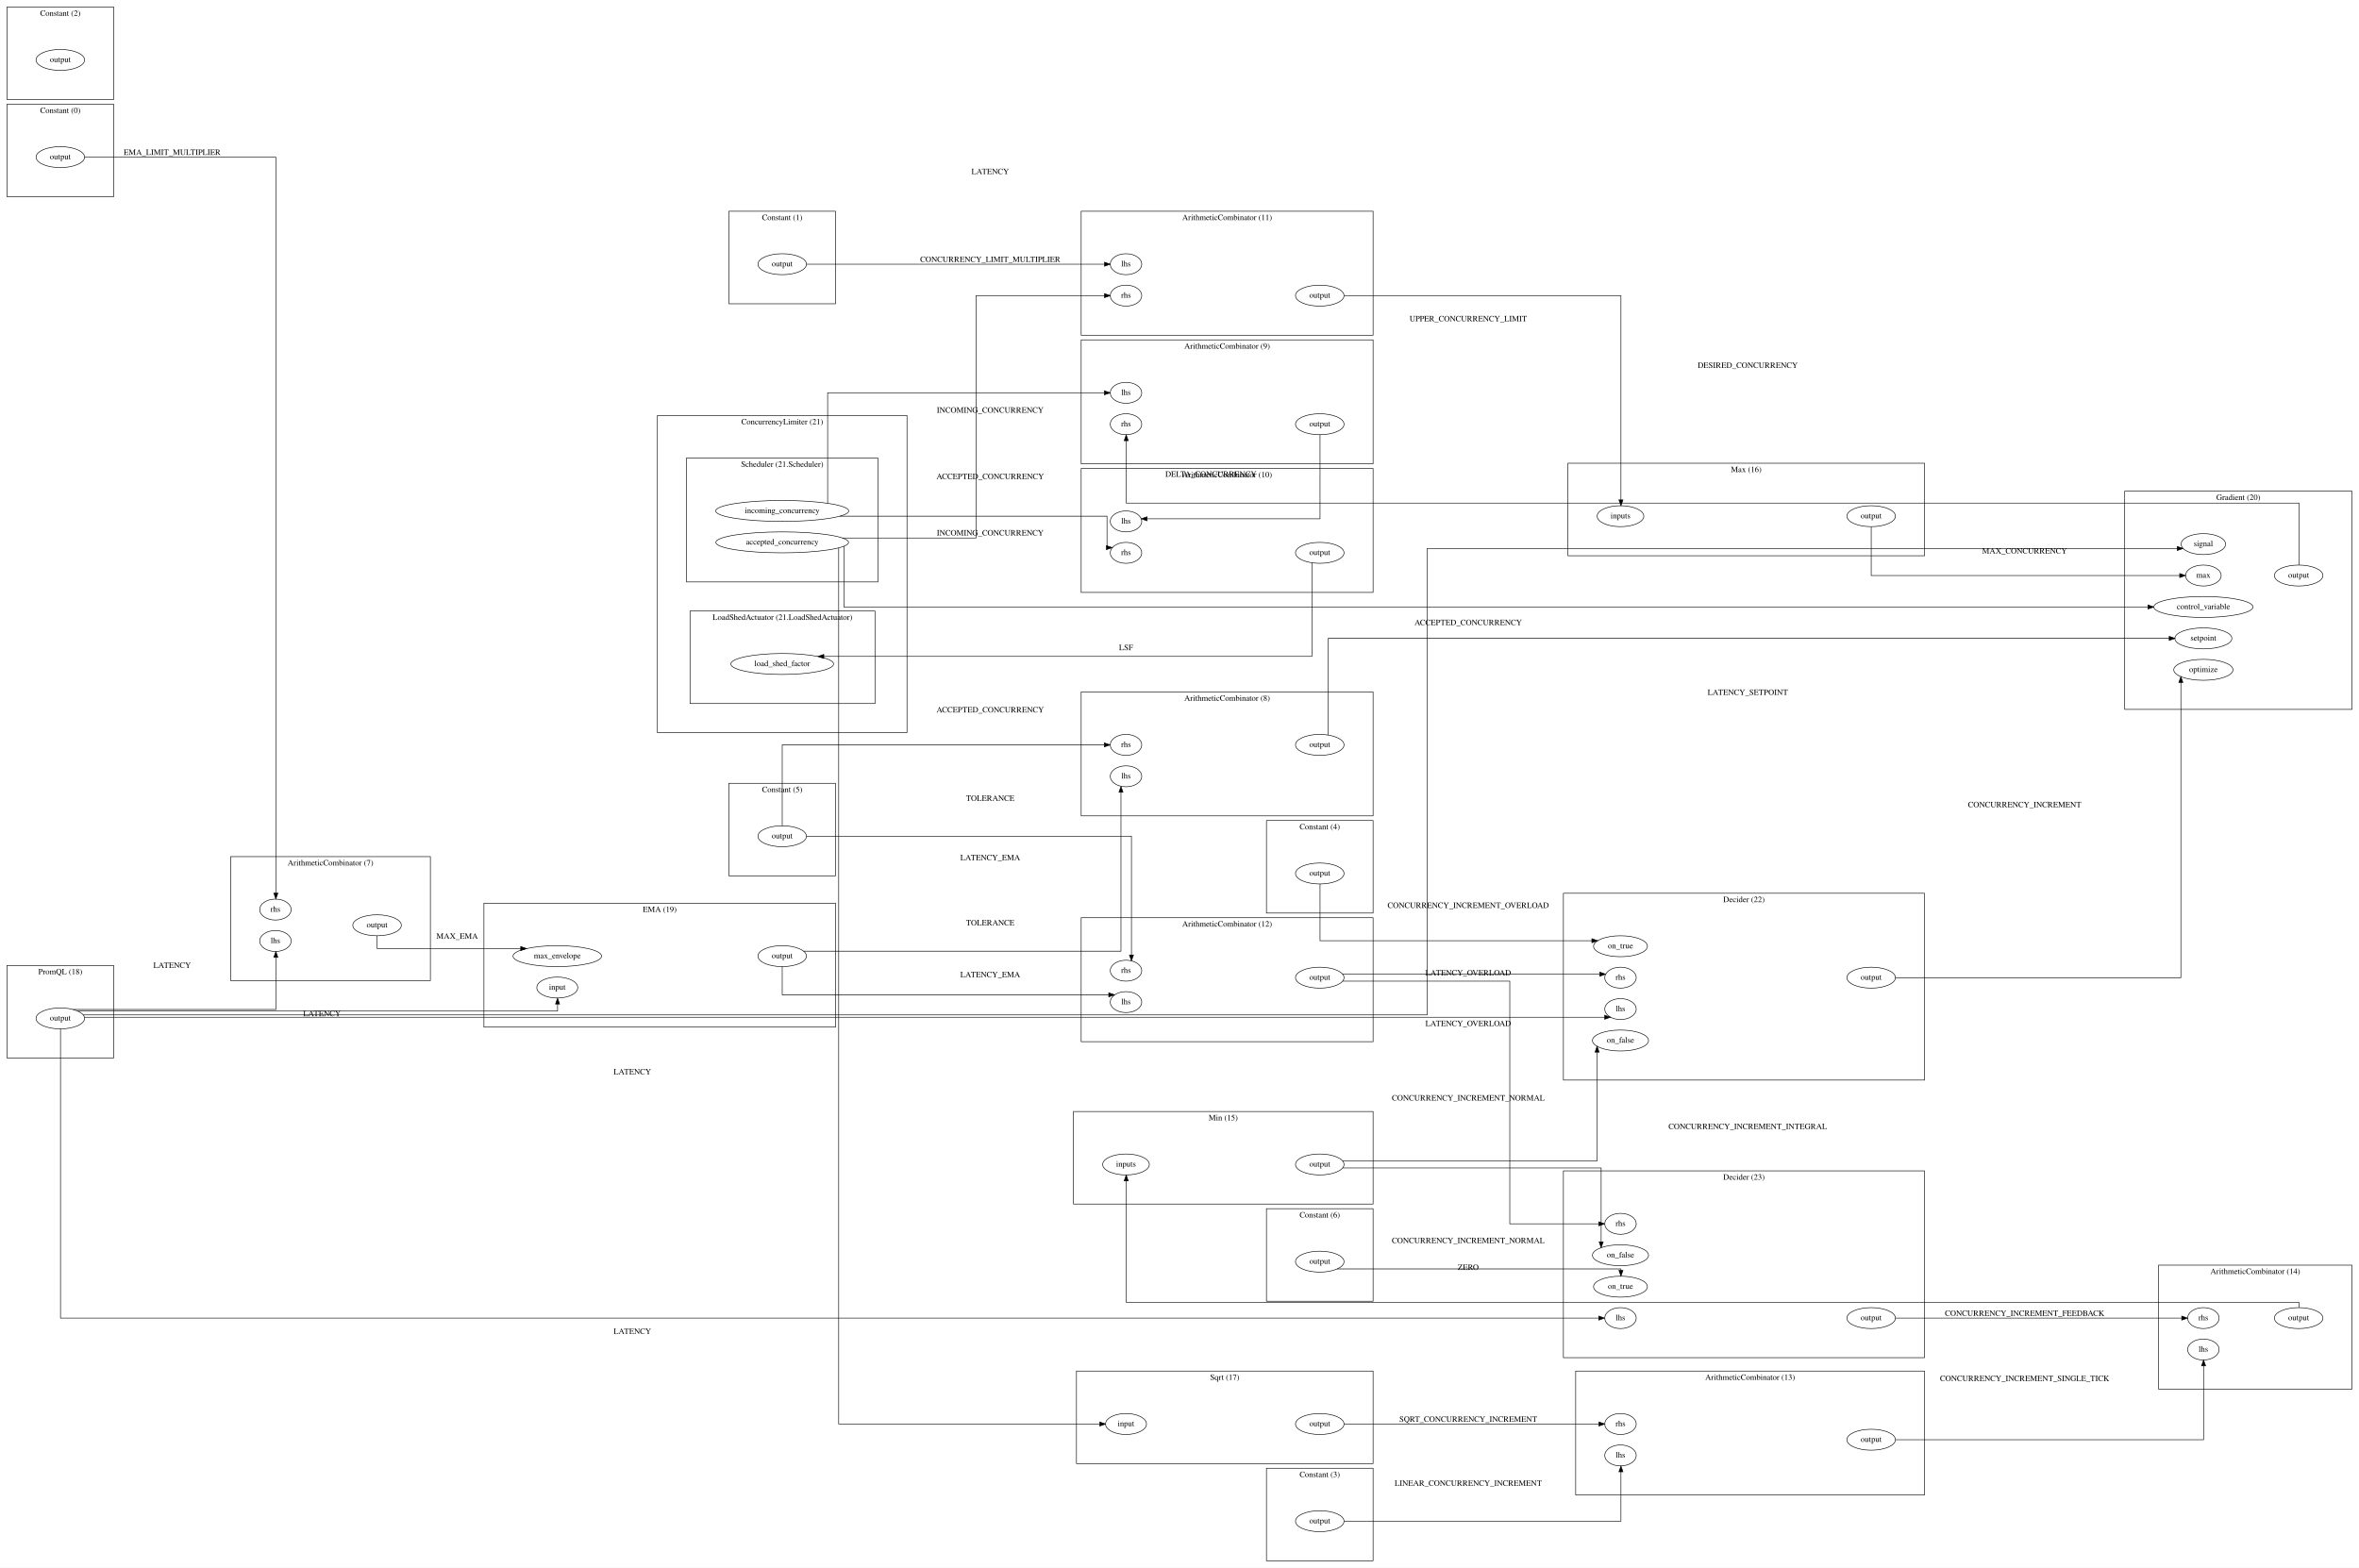
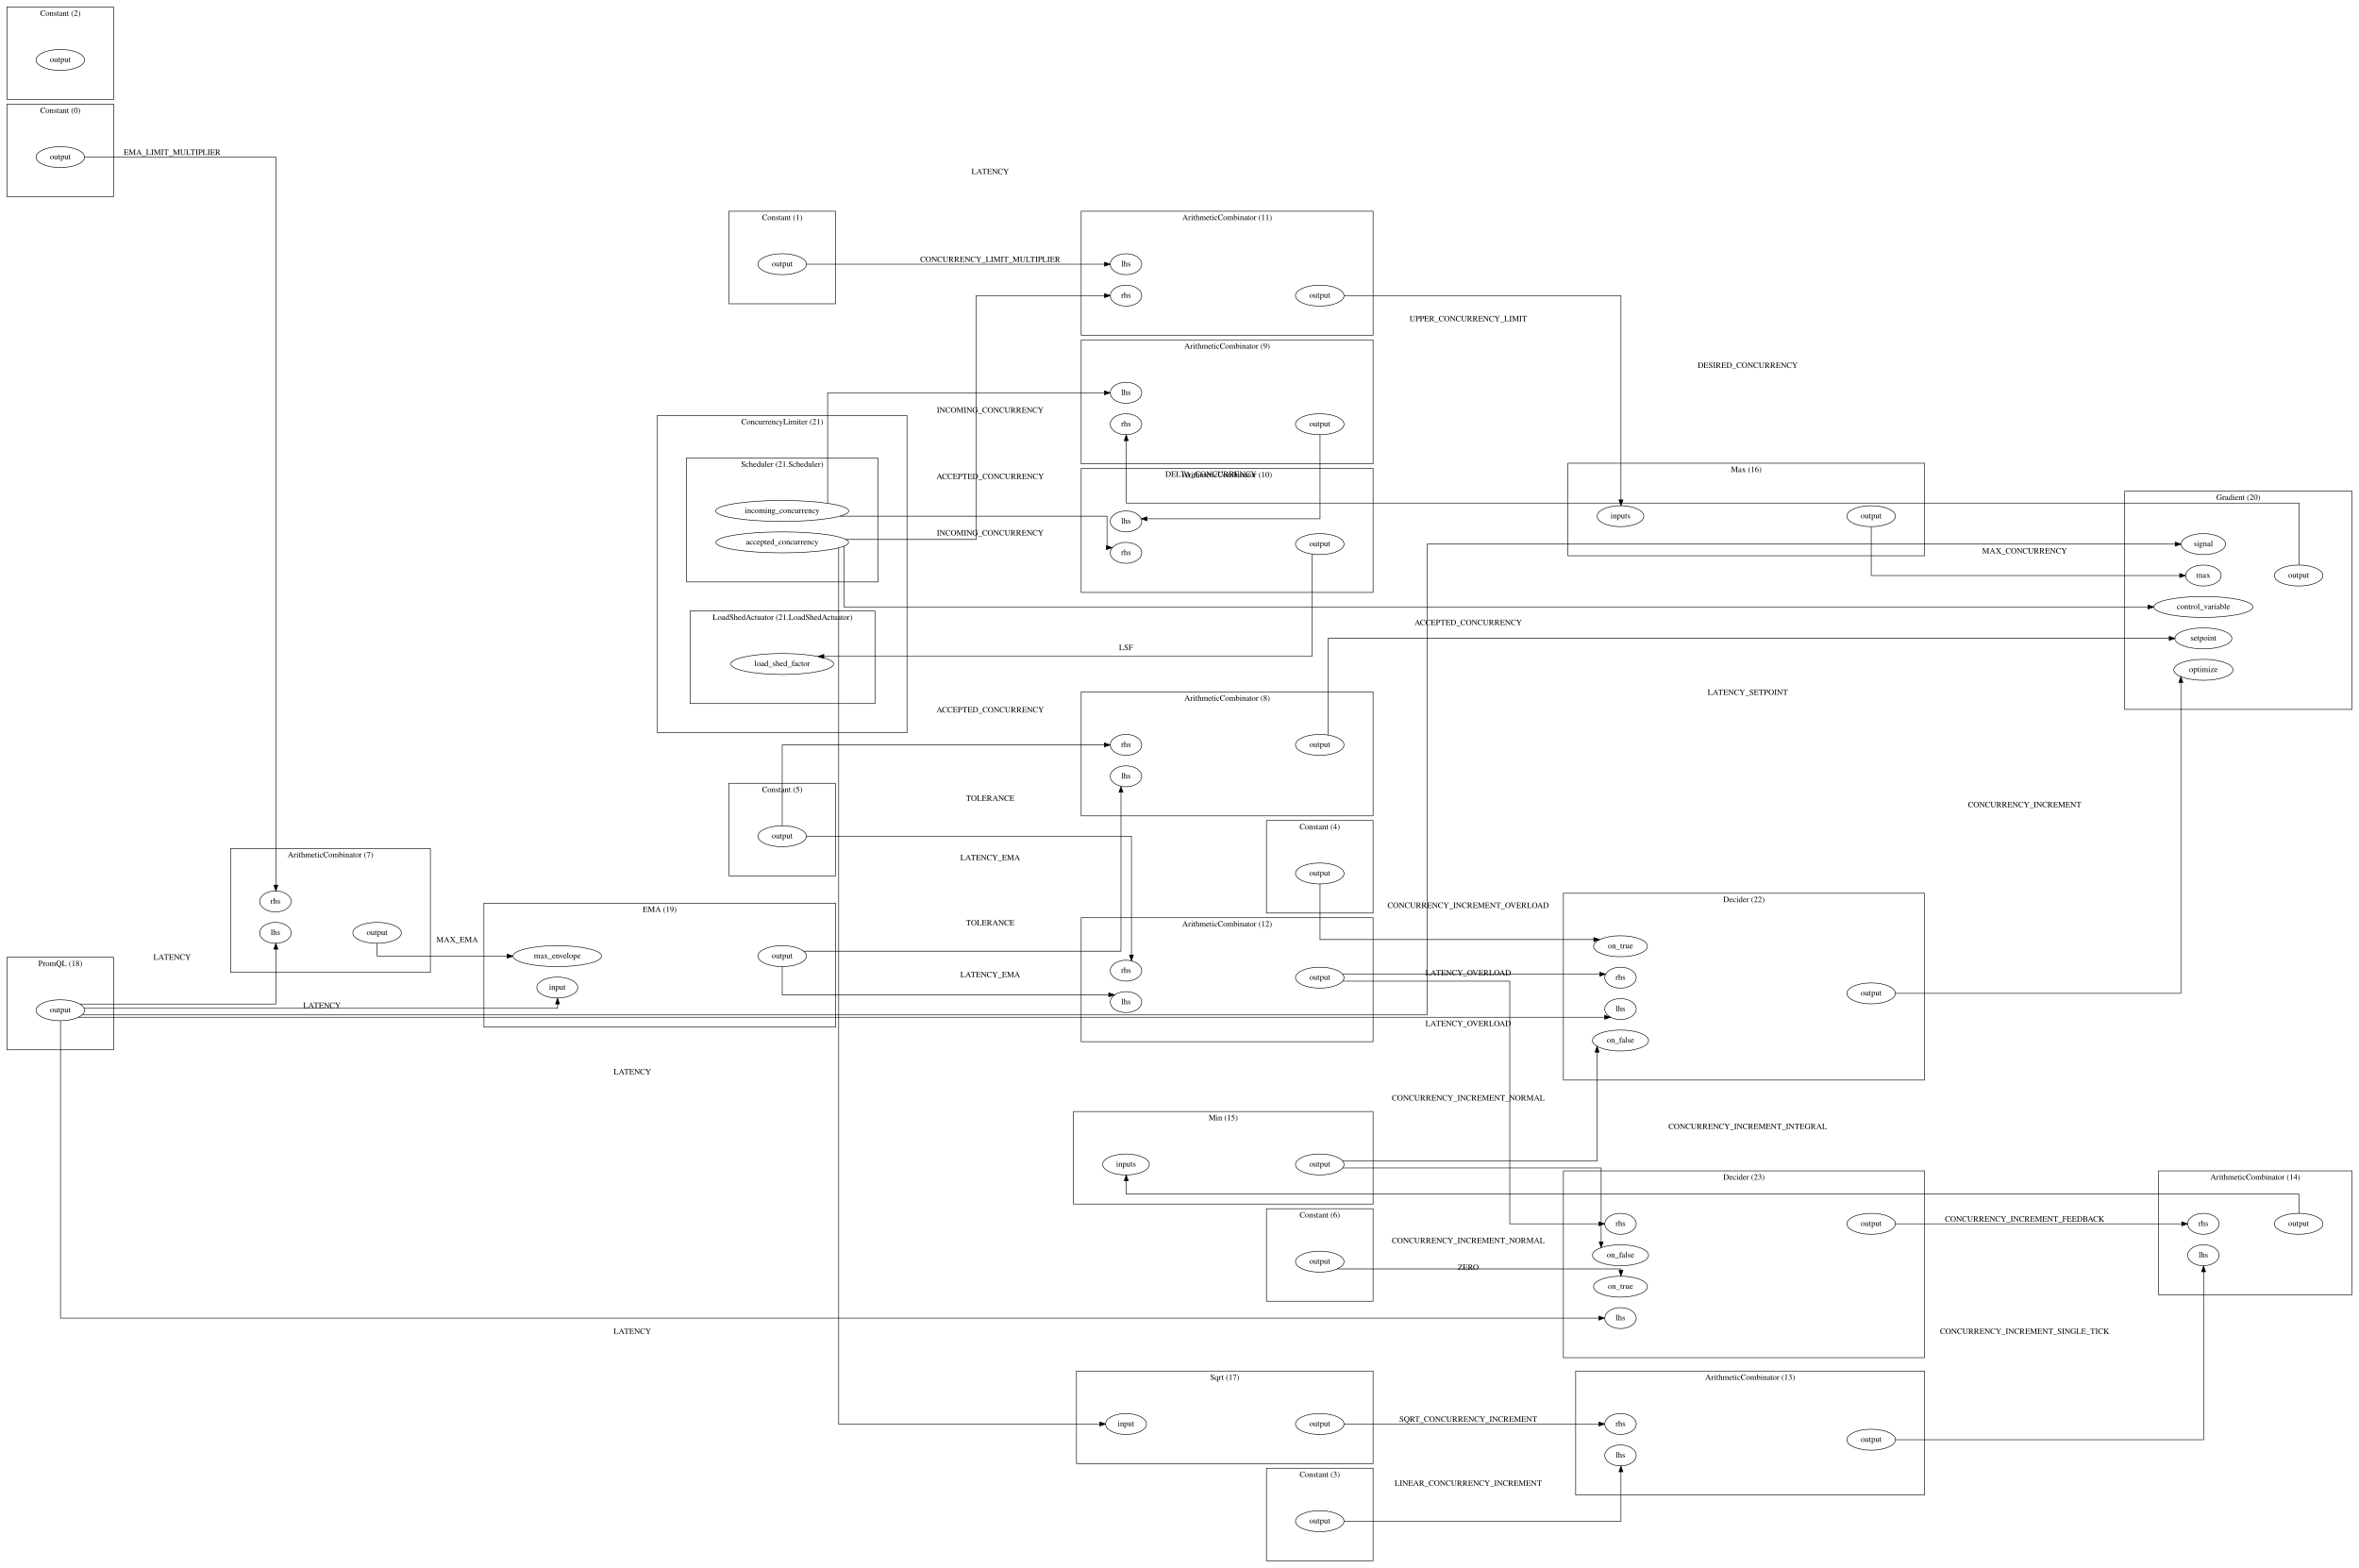
<svg xmlns="http://www.w3.org/2000/svg" width="4053pt" height="2694pt" viewBox="0.00 0.00 4052.90 2694.00">
  <g id="graph0" class="graph" transform="scale(1 1) rotate(0) translate(4 2690)">
    <polygon fill="white" stroke="none" points="-4,4 -4,-2690 4048.9,-2690 4048.9,4 -4,4" />
    <g id="clust1" class="cluster">
      <polygon fill="none" stroke="black" points="1853.55,-1672 1853.55,-1885 2355.04,-1885 2355.04,-1672 1853.55,-1672" />
      <text text-anchor="middle" x="2104.29" y="-1869.8" font-family="Times,serif" font-size="14.00">ArithmeticCombinator (10)</text>
    </g>
    <g id="clust4" class="cluster">
      <polygon fill="none" stroke="black" points="1853.55,-2114 1853.55,-2327 2355.04,-2327 2355.04,-2114 1853.55,-2114" />
      <text text-anchor="middle" x="2104.29" y="-2311.8" font-family="Times,serif" font-size="14.00">ArithmeticCombinator (11)</text>
    </g>
    <g id="clust7" class="cluster">
      <polygon fill="none" stroke="black" points="1853.55,-900 1853.55,-1113 2355.04,-1113 2355.04,-900 1853.55,-900" />
      <text text-anchor="middle" x="2104.29" y="-1097.8" font-family="Times,serif" font-size="14.00">ArithmeticCombinator (12)</text>
    </g>
    <g id="clust10" class="cluster">
      <polygon fill="none" stroke="black" points="2703.13,-121 2703.13,-334 3302.42,-334 3302.42,-121 2703.13,-121" />
      <text text-anchor="middle" x="3002.78" y="-318.8" font-family="Times,serif" font-size="14.00">ArithmeticCombinator (13)</text>
    </g>
    <g id="clust13" class="cluster">
-       <polygon fill="none" stroke="black" points="3704.56,-303 3704.56,-516 4036.9,-516 4036.9,-303 3704.56,-303" />
-       <text text-anchor="middle" x="3870.73" y="-500.8" font-family="Times,serif" font-size="14.00">ArithmeticCombinator (14)</text>
+       <polygon fill="none" stroke="black" points="3704.56,-465 3704.56,-678 4036.9,-678 4036.9,-465 3704.56,-465" />
+       <text text-anchor="middle" x="3870.73" y="-662.8" font-family="Times,serif" font-size="14.00">ArithmeticCombinator (14)</text>
    </g>
    <g id="clust16" class="cluster">
-       <polygon fill="none" stroke="black" points="392.19,-1005 392.19,-1218 735.39,-1218 735.39,-1005 392.19,-1005" />
-       <text text-anchor="middle" x="563.79" y="-1202.8" font-family="Times,serif" font-size="14.00">ArithmeticCombinator (7)</text>
+       <polygon fill="none" stroke="black" points="392.19,-1019 392.19,-1232 735.39,-1232 735.39,-1019 392.19,-1019" />
+       <text text-anchor="middle" x="563.79" y="-1216.8" font-family="Times,serif" font-size="14.00">ArithmeticCombinator (7)</text>
    </g>
    <g id="clust19" class="cluster">
      <polygon fill="none" stroke="black" points="1853.55,-1288 1853.55,-1501 2355.04,-1501 2355.04,-1288 1853.55,-1288" />
      <text text-anchor="middle" x="2104.29" y="-1485.8" font-family="Times,serif" font-size="14.00">ArithmeticCombinator (8)</text>
    </g>
    <g id="clust22" class="cluster">
      <polygon fill="none" stroke="black" points="1853.55,-1893 1853.55,-2106 2355.04,-2106 2355.04,-1893 1853.55,-1893" />
      <text text-anchor="middle" x="2104.29" y="-2090.8" font-family="Times,serif" font-size="14.00">ArithmeticCombinator (9)</text>
    </g>
    <g id="clust25" class="cluster">
      <polygon fill="none" stroke="black" points="1125.47,-1431 1125.47,-1976 1554.25,-1976 1554.25,-1431 1125.47,-1431" />
      <text text-anchor="middle" x="1339.86" y="-1960.8" font-family="Times,serif" font-size="14.00">ConcurrencyLimiter (21)</text>
    </g>
    <g id="clust26" class="cluster">
      <polygon fill="none" stroke="black" points="1181.47,-1481 1181.47,-1640 1499.25,-1640 1499.25,-1481 1181.47,-1481" />
      <text text-anchor="middle" x="1340.36" y="-1624.8" font-family="Times,serif" font-size="14.00">LoadShedActuator (21.LoadShedActuator)</text>
    </g>
    <g id="clust28" class="cluster">
      <polygon fill="none" stroke="black" points="1175.47,-1690 1175.47,-1903 1504.25,-1903 1504.25,-1690 1175.47,-1690" />
      <text text-anchor="middle" x="1339.86" y="-1887.8" font-family="Times,serif" font-size="14.00">Scheduler (21.Scheduler)</text>
    </g>
    <g id="clust30" class="cluster">
      <polygon fill="none" stroke="black" points="8,-2352 8,-2511 191.19,-2511 191.19,-2352 8,-2352" />
      <text text-anchor="middle" x="99.6" y="-2495.8" font-family="Times,serif" font-size="14.00">Constant (0)</text>
    </g>
    <g id="clust32" class="cluster">
      <polygon fill="none" stroke="black" points="1248.27,-2168 1248.27,-2327 1431.46,-2327 1431.46,-2168 1248.27,-2168" />
      <text text-anchor="middle" x="1339.86" y="-2311.8" font-family="Times,serif" font-size="14.00">Constant (1)</text>
    </g>
    <g id="clust34" class="cluster">
      <polygon fill="none" stroke="black" points="8,-2519 8,-2678 191.19,-2678 191.19,-2519 8,-2519" />
      <text text-anchor="middle" x="99.6" y="-2662.8" font-family="Times,serif" font-size="14.00">Constant (2)</text>
    </g>
    <g id="clust36" class="cluster">
      <polygon fill="none" stroke="black" points="2171.84,-8 2171.84,-167 2355.04,-167 2355.04,-8 2171.84,-8" />
      <text text-anchor="middle" x="2263.44" y="-151.8" font-family="Times,serif" font-size="14.00">Constant (3)</text>
    </g>
    <g id="clust38" class="cluster">
      <polygon fill="none" stroke="black" points="2171.84,-1121 2171.84,-1280 2355.04,-1280 2355.04,-1121 2171.84,-1121" />
      <text text-anchor="middle" x="2263.44" y="-1264.8" font-family="Times,serif" font-size="14.00">Constant (4)</text>
    </g>
    <g id="clust40" class="cluster">
      <polygon fill="none" stroke="black" points="1248.27,-1185 1248.27,-1344 1431.46,-1344 1431.46,-1185 1248.27,-1185" />
      <text text-anchor="middle" x="1339.86" y="-1328.8" font-family="Times,serif" font-size="14.00">Constant (5)</text>
    </g>
    <g id="clust42" class="cluster">
      <polygon fill="none" stroke="black" points="2171.84,-454 2171.84,-613 2355.04,-613 2355.04,-454 2171.84,-454" />
      <text text-anchor="middle" x="2263.44" y="-597.8" font-family="Times,serif" font-size="14.00">Constant (6)</text>
    </g>
    <g id="clust44" class="cluster">
      <polygon fill="none" stroke="black" points="2682.04,-834 2682.04,-1155 3302.42,-1155 3302.42,-834 2682.04,-834" />
      <text text-anchor="middle" x="2992.23" y="-1139.8" font-family="Times,serif" font-size="14.00">Decider (22)</text>
    </g>
    <g id="clust47" class="cluster">
      <polygon fill="none" stroke="black" points="2682.04,-357 2682.04,-678 3302.42,-678 3302.42,-357 2682.04,-357" />
      <text text-anchor="middle" x="2992.23" y="-662.8" font-family="Times,serif" font-size="14.00">Decider (23)</text>
    </g>
    <g id="clust50" class="cluster">
      <polygon fill="none" stroke="black" points="827.39,-925 827.39,-1138 1431.46,-1138 1431.46,-925 827.39,-925" />
      <text text-anchor="middle" x="1129.42" y="-1122.8" font-family="Times,serif" font-size="14.00">EMA (19)</text>
    </g>
    <g id="clust53" class="cluster">
      <polygon fill="none" stroke="black" points="3646.42,-1471 3646.42,-1846 4036.9,-1846 4036.9,-1471 3646.42,-1471" />
      <text text-anchor="middle" x="3841.66" y="-1830.8" font-family="Times,serif" font-size="14.00">Gradient (20)</text>
    </g>
    <g id="clust56" class="cluster">
      <polygon fill="none" stroke="black" points="2689.84,-1735 2689.84,-1894 3302.42,-1894 3302.42,-1735 2689.84,-1735" />
      <text text-anchor="middle" x="2996.13" y="-1878.8" font-family="Times,serif" font-size="14.00">Max (16)</text>
    </g>
    <g id="clust59" class="cluster">
      <polygon fill="none" stroke="black" points="1840.25,-621 1840.25,-780 2355.04,-780 2355.04,-621 1840.25,-621" />
      <text text-anchor="middle" x="2097.64" y="-764.8" font-family="Times,serif" font-size="14.00">Min (15)</text>
    </g>
    <g id="clust62" class="cluster">
-       <polygon fill="none" stroke="black" points="8,-872 8,-1031 191.19,-1031 191.19,-872 8,-872" />
-       <text text-anchor="middle" x="99.6" y="-1015.8" font-family="Times,serif" font-size="14.00">PromQL (18)</text>
+       <polygon fill="none" stroke="black" points="8,-886 8,-1045 191.19,-1045 191.19,-886 8,-886" />
+       <text text-anchor="middle" x="99.6" y="-1029.8" font-family="Times,serif" font-size="14.00">PromQL (18)</text>
    </g>
    <g id="clust64" class="cluster">
      <polygon fill="none" stroke="black" points="1845.45,-175 1845.45,-334 2355.04,-334 2355.04,-175 1845.45,-175" />
      <text text-anchor="middle" x="2100.24" y="-318.8" font-family="Times,serif" font-size="14.00">Sqrt (17)</text>
    </g>
    <g id="node1" class="node">
      <ellipse fill="none" stroke="black" cx="1930.55" cy="-1794" rx="27" ry="18" />
      <text text-anchor="middle" x="1930.55" y="-1790.3" font-family="Times,serif" font-size="14.00">lhs</text>
    </g>
    <g id="node2" class="node">
-       <ellipse fill="none" stroke="black" cx="2263.44" cy="-1740" rx="41.69" ry="18" />
-       <text text-anchor="middle" x="2263.44" y="-1736.3" font-family="Times,serif" font-size="14.00">output</text>
+       <ellipse fill="none" stroke="black" cx="2263.44" cy="-1755" rx="41.69" ry="18" />
+       <text text-anchor="middle" x="2263.44" y="-1751.3" font-family="Times,serif" font-size="14.00">output</text>
    </g>
    <g id="node25" class="node">
      <ellipse fill="none" stroke="black" cx="1339.86" cy="-1549" rx="88.28" ry="18" />
      <text text-anchor="middle" x="1339.86" y="-1545.3" font-family="Times,serif" font-size="14.00">load_shed_factor</text>
    </g>
-     <g id="edge29" class="edge">
-       <path fill="none" stroke="black" d="M2249.9,-1722.93C2249.9,-1678.38 2249.9,-1562 2249.9,-1562 2249.9,-1562 1411.34,-1562 1411.34,-1562" />
+     <g id="edge31" class="edge">
+       <path fill="none" stroke="black" d="M2249.9,-1737.87C2249.9,-1690.64 2249.9,-1562 2249.9,-1562 2249.9,-1562 1411.34,-1562 1411.34,-1562" />
      <polygon fill="black" stroke="black" points="1411.34,-1558.5 1401.34,-1562 1411.34,-1565.5 1411.34,-1558.5" />
      <text text-anchor="middle" x="1930.55" y="-1572.8" font-family="Times,serif" font-size="14.00">LSF</text>
    </g>
    <g id="node3" class="node">
      <ellipse fill="none" stroke="black" cx="1930.55" cy="-1740" rx="27" ry="18" />
      <text text-anchor="middle" x="1930.55" y="-1736.3" font-family="Times,serif" font-size="14.00">rhs</text>
    </g>
    <g id="node4" class="node">
      <ellipse fill="none" stroke="black" cx="1930.55" cy="-2236" rx="27" ry="18" />
      <text text-anchor="middle" x="1930.55" y="-2232.3" font-family="Times,serif" font-size="14.00">lhs</text>
    </g>
    <g id="node5" class="node">
      <ellipse fill="none" stroke="black" cx="2263.44" cy="-2182" rx="41.69" ry="18" />
      <text text-anchor="middle" x="2263.44" y="-2178.3" font-family="Times,serif" font-size="14.00">output</text>
    </g>
    <g id="node54" class="node">
      <ellipse fill="none" stroke="black" cx="2780.13" cy="-1803" rx="40.09" ry="18" />
      <text text-anchor="middle" x="2780.13" y="-1799.3" font-family="Times,serif" font-size="14.00">inputs</text>
    </g>
-     <g id="edge22" class="edge">
+     <g id="edge36" class="edge">
      <path fill="none" stroke="black" d="M2305.35,-2182C2428.54,-2182 2780.9,-2182 2780.9,-2182 2780.9,-2182 2780.9,-1831.02 2780.9,-1831.02" />
      <polygon fill="black" stroke="black" points="2784.4,-1831.02 2780.9,-1821.02 2777.4,-1831.03 2784.4,-1831.02" />
      <text text-anchor="middle" x="2518.54" y="-2137.8" font-family="Times,serif" font-size="14.00">UPPER_CONCURRENCY_LIMIT</text>
    </g>
    <g id="node6" class="node">
      <ellipse fill="none" stroke="black" cx="1930.55" cy="-2182" rx="27" ry="18" />
      <text text-anchor="middle" x="1930.55" y="-2178.3" font-family="Times,serif" font-size="14.00">rhs</text>
    </g>
    <g id="node7" class="node">
      <ellipse fill="none" stroke="black" cx="1930.55" cy="-968" rx="27" ry="18" />
      <text text-anchor="middle" x="1930.55" y="-964.3" font-family="Times,serif" font-size="14.00">lhs</text>
    </g>
    <g id="node8" class="node">
      <ellipse fill="none" stroke="black" cx="2263.44" cy="-1010" rx="41.69" ry="18" />
      <text text-anchor="middle" x="2263.44" y="-1006.3" font-family="Times,serif" font-size="14.00">output</text>
    </g>
    <g id="node39" class="node">
      <ellipse fill="none" stroke="black" cx="2780.13" cy="-1010" rx="27" ry="18" />
      <text text-anchor="middle" x="2780.13" y="-1006.3" font-family="Times,serif" font-size="14.00">rhs</text>
    </g>
-     <g id="edge49" class="edge">
+     <g id="edge32" class="edge">
      <path fill="none" stroke="black" d="M2302.7,-1016C2302.7,-1016 2744.53,-1016 2744.53,-1016" />
      <polygon fill="black" stroke="black" points="2744.53,-1019.5 2754.53,-1016 2744.53,-1012.5 2744.53,-1019.5" />
      <text text-anchor="middle" x="2518.54" y="-1013.8" font-family="Times,serif" font-size="14.00">LATENCY_OVERLOAD</text>
    </g>
    <g id="node44" class="node">
      <ellipse fill="none" stroke="black" cx="2780.13" cy="-587" rx="27" ry="18" />
      <text text-anchor="middle" x="2780.13" y="-583.3" font-family="Times,serif" font-size="14.00">rhs</text>
    </g>
-     <g id="edge50" class="edge">
+     <g id="edge33" class="edge">
      <path fill="none" stroke="black" d="M2302.82,-1004C2389.65,-1004 2589.9,-1004 2589.9,-1004 2589.9,-1004 2589.9,-587 2589.9,-587 2589.9,-587 2742.88,-587 2742.88,-587" />
      <polygon fill="black" stroke="black" points="2742.88,-590.5 2752.88,-587 2742.88,-583.5 2742.88,-590.5" />
      <text text-anchor="middle" x="2518.54" y="-926.8" font-family="Times,serif" font-size="14.00">LATENCY_OVERLOAD</text>
    </g>
    <g id="node9" class="node">
      <ellipse fill="none" stroke="black" cx="1930.55" cy="-1022" rx="27" ry="18" />
      <text text-anchor="middle" x="1930.55" y="-1018.3" font-family="Times,serif" font-size="14.00">rhs</text>
    </g>
    <g id="node10" class="node">
      <ellipse fill="none" stroke="black" cx="2780.13" cy="-189" rx="27" ry="18" />
      <text text-anchor="middle" x="2780.13" y="-185.3" font-family="Times,serif" font-size="14.00">lhs</text>
    </g>
    <g id="node11" class="node">
      <ellipse fill="none" stroke="black" cx="3210.82" cy="-216" rx="41.69" ry="18" />
      <text text-anchor="middle" x="3210.82" y="-212.3" font-family="Times,serif" font-size="14.00">output</text>
    </g>
    <g id="node13" class="node">
-       <ellipse fill="none" stroke="black" cx="3781.56" cy="-371" rx="27" ry="18" />
-       <text text-anchor="middle" x="3781.56" y="-367.3" font-family="Times,serif" font-size="14.00">lhs</text>
-     </g>
-     <g id="edge30" class="edge">
-       <path fill="none" stroke="black" d="M3252.82,-216C3384.7,-216 3781.9,-216 3781.9,-216 3781.9,-216 3781.9,-342.92 3781.9,-342.92" />
-       <polygon fill="black" stroke="black" points="3778.4,-342.92 3781.9,-352.92 3785.4,-342.92 3778.4,-342.92" />
-       <text text-anchor="middle" x="3474.42" y="-316.8" font-family="Times,serif" font-size="14.00">CONCURRENCY_INCREMENT_SINGLE_TICK</text>
+       <ellipse fill="none" stroke="black" cx="3781.56" cy="-533" rx="27" ry="18" />
+       <text text-anchor="middle" x="3781.56" y="-529.3" font-family="Times,serif" font-size="14.00">lhs</text>
+     </g>
+     <g id="edge37" class="edge">
+       <path fill="none" stroke="black" d="M3252.82,-216C3384.7,-216 3781.9,-216 3781.9,-216 3781.9,-216 3781.9,-504.59 3781.9,-504.59" />
+       <polygon fill="black" stroke="black" points="3778.4,-504.59 3781.9,-514.59 3785.4,-504.59 3778.4,-504.59" />
+       <text text-anchor="middle" x="3474.42" y="-397.8" font-family="Times,serif" font-size="14.00">CONCURRENCY_INCREMENT_SINGLE_TICK</text>
    </g>
    <g id="node12" class="node">
      <ellipse fill="none" stroke="black" cx="2780.13" cy="-243" rx="27" ry="18" />
      <text text-anchor="middle" x="2780.13" y="-239.3" font-family="Times,serif" font-size="14.00">rhs</text>
    </g>
    <g id="node14" class="node">
-       <ellipse fill="none" stroke="black" cx="3945.3" cy="-425" rx="41.69" ry="18" />
-       <text text-anchor="middle" x="3945.3" y="-421.3" font-family="Times,serif" font-size="14.00">output</text>
+       <ellipse fill="none" stroke="black" cx="3945.3" cy="-587" rx="41.69" ry="18" />
+       <text text-anchor="middle" x="3945.3" y="-583.3" font-family="Times,serif" font-size="14.00">output</text>
    </g>
    <g id="node56" class="node">
      <ellipse fill="none" stroke="black" cx="1930.55" cy="-689" rx="40.09" ry="18" />
      <text text-anchor="middle" x="1930.55" y="-685.3" font-family="Times,serif" font-size="14.00">inputs</text>
    </g>
-     <g id="edge31" class="edge">
-       <path fill="none" stroke="black" d="M3945.9,-443.16C3945.9,-448.04 3945.9,-452 3945.9,-452 3945.9,-452 1930.9,-452 1930.9,-452 1930.9,-452 1930.9,-660.8 1930.9,-660.8" />
-       <polygon fill="black" stroke="black" points="1927.4,-660.8 1930.9,-670.8 1934.4,-660.8 1927.4,-660.8" />
+     <g id="edge38" class="edge">
+       <path fill="none" stroke="black" d="M3945.9,-605.12C3945.9,-619.78 3945.9,-638 3945.9,-638 3945.9,-638 1930.9,-638 1930.9,-638 1930.9,-638 1930.9,-660.88 1930.9,-660.88" />
+       <polygon fill="black" stroke="black" points="1927.4,-660.88 1930.9,-670.88 1934.4,-660.88 1927.4,-660.88" />
      <text text-anchor="middle" x="2998.73" y="-749.8" font-family="Times,serif" font-size="14.00">CONCURRENCY_INCREMENT_INTEGRAL</text>
    </g>
    <g id="node15" class="node">
-       <ellipse fill="none" stroke="black" cx="3781.56" cy="-425" rx="27" ry="18" />
-       <text text-anchor="middle" x="3781.56" y="-421.3" font-family="Times,serif" font-size="14.00">rhs</text>
+       <ellipse fill="none" stroke="black" cx="3781.56" cy="-587" rx="27" ry="18" />
+       <text text-anchor="middle" x="3781.56" y="-583.3" font-family="Times,serif" font-size="14.00">rhs</text>
    </g>
    <g id="node16" class="node">
-       <ellipse fill="none" stroke="black" cx="469.19" cy="-1073" rx="27" ry="18" />
-       <text text-anchor="middle" x="469.19" y="-1069.3" font-family="Times,serif" font-size="14.00">lhs</text>
+       <ellipse fill="none" stroke="black" cx="469.19" cy="-1087" rx="27" ry="18" />
+       <text text-anchor="middle" x="469.19" y="-1083.3" font-family="Times,serif" font-size="14.00">lhs</text>
    </g>
    <g id="node17" class="node">
-       <ellipse fill="none" stroke="black" cx="643.79" cy="-1100" rx="41.69" ry="18" />
-       <text text-anchor="middle" x="643.79" y="-1096.3" font-family="Times,serif" font-size="14.00">output</text>
+       <ellipse fill="none" stroke="black" cx="643.79" cy="-1087" rx="41.69" ry="18" />
+       <text text-anchor="middle" x="643.79" y="-1083.3" font-family="Times,serif" font-size="14.00">output</text>
    </g>
    <g id="node46" class="node">
      <ellipse fill="none" stroke="black" cx="953.43" cy="-1047" rx="76.09" ry="18" />
      <text text-anchor="middle" x="953.43" y="-1043.3" font-family="Times,serif" font-size="14.00">max_envelope</text>
    </g>
-     <g id="edge21" class="edge">
-       <path fill="none" stroke="black" d="M643.9,-1081.87C643.9,-1071.29 643.9,-1060 643.9,-1060 643.9,-1060 890.57,-1060 890.57,-1060" />
-       <polygon fill="black" stroke="black" points="890.57,-1063.5 900.57,-1060 890.57,-1056.5 890.57,-1063.5" />
-       <text text-anchor="middle" x="781.39" y="-1076.8" font-family="Times,serif" font-size="14.00">MAX_EMA</text>
+     <g id="edge42" class="edge">
+       <path fill="none" stroke="black" d="M643.9,-1068.87C643.9,-1058.29 643.9,-1047 643.9,-1047 643.9,-1047 867.31,-1047 867.31,-1047" />
+       <polygon fill="black" stroke="black" points="867.31,-1050.5 877.31,-1047 867.31,-1043.5 867.31,-1050.5" />
+       <text text-anchor="middle" x="781.39" y="-1070.8" font-family="Times,serif" font-size="14.00">MAX_EMA</text>
    </g>
    <g id="node18" class="node">
-       <ellipse fill="none" stroke="black" cx="469.19" cy="-1127" rx="27" ry="18" />
-       <text text-anchor="middle" x="469.19" y="-1123.3" font-family="Times,serif" font-size="14.00">rhs</text>
+       <ellipse fill="none" stroke="black" cx="469.19" cy="-1141" rx="27" ry="18" />
+       <text text-anchor="middle" x="469.19" y="-1137.3" font-family="Times,serif" font-size="14.00">rhs</text>
    </g>
    <g id="node19" class="node">
      <ellipse fill="none" stroke="black" cx="1930.55" cy="-1356" rx="27" ry="18" />
      <text text-anchor="middle" x="1930.55" y="-1352.3" font-family="Times,serif" font-size="14.00">lhs</text>
    </g>
    <g id="node20" class="node">
      <ellipse fill="none" stroke="black" cx="2263.44" cy="-1410" rx="41.69" ry="18" />
      <text text-anchor="middle" x="2263.44" y="-1406.3" font-family="Times,serif" font-size="14.00">output</text>
    </g>
    <g id="node52" class="node">
      <ellipse fill="none" stroke="black" cx="3781.56" cy="-1593" rx="48.99" ry="18" />
      <text text-anchor="middle" x="3781.56" y="-1589.3" font-family="Times,serif" font-size="14.00">setpoint</text>
    </g>
-     <g id="edge28" class="edge">
+     <g id="edge30" class="edge">
      <path fill="none" stroke="black" d="M2277.9,-1426.89C2277.9,-1472.19 2277.9,-1593 2277.9,-1593 2277.9,-1593 3722.81,-1593 3722.81,-1593" />
      <polygon fill="black" stroke="black" points="3722.81,-1596.5 3732.81,-1593 3722.81,-1589.5 3722.81,-1596.5" />
      <text text-anchor="middle" x="2998.73" y="-1495.8" font-family="Times,serif" font-size="14.00">LATENCY_SETPOINT</text>
    </g>
    <g id="node21" class="node">
      <ellipse fill="none" stroke="black" cx="1930.55" cy="-1410" rx="27" ry="18" />
      <text text-anchor="middle" x="1930.55" y="-1406.3" font-family="Times,serif" font-size="14.00">rhs</text>
    </g>
    <g id="node22" class="node">
      <ellipse fill="none" stroke="black" cx="1930.55" cy="-2015" rx="27" ry="18" />
      <text text-anchor="middle" x="1930.55" y="-2011.3" font-family="Times,serif" font-size="14.00">lhs</text>
    </g>
    <g id="node23" class="node">
      <ellipse fill="none" stroke="black" cx="2263.44" cy="-1961" rx="41.69" ry="18" />
      <text text-anchor="middle" x="2263.44" y="-1957.3" font-family="Times,serif" font-size="14.00">output</text>
    </g>
-     <g id="edge41" class="edge">
+     <g id="edge43" class="edge">
      <path fill="none" stroke="black" d="M2263.9,-1942.99C2263.9,-1900.68 2263.9,-1798.5 2263.9,-1798.5 2263.9,-1798.5 1966.71,-1798.5 1966.71,-1798.5" />
      <polygon fill="black" stroke="black" points="1966.71,-1795 1956.71,-1798.5 1966.71,-1802 1966.71,-1795" />
      <text text-anchor="middle" x="2076.34" y="-1870.8" font-family="Times,serif" font-size="14.00">DELTA_CONCURRENCY</text>
    </g>
    <g id="node24" class="node">
      <ellipse fill="none" stroke="black" cx="1930.55" cy="-1961" rx="27" ry="18" />
      <text text-anchor="middle" x="1930.55" y="-1957.3" font-family="Times,serif" font-size="14.00">rhs</text>
    </g>
    <g id="node26" class="node">
      <ellipse fill="none" stroke="black" cx="1339.86" cy="-1758" rx="113.98" ry="18" />
      <text text-anchor="middle" x="1339.86" y="-1754.3" font-family="Times,serif" font-size="14.00">accepted_concurrency</text>
    </g>
    <g id="edge16" class="edge">
-       <path fill="none" stroke="black" d="M1443.41,-1765.5C1541.17,-1765.5 1672.9,-1765.5 1672.9,-1765.5 1672.9,-1765.5 1672.9,-2182 1672.9,-2182 1672.9,-2182 1893.46,-2182 1893.46,-2182" />
+       <path fill="none" stroke="black" d="M1449.37,-1763C1546.44,-1763 1672.9,-1763 1672.9,-1763 1672.9,-1763 1672.9,-2182 1672.9,-2182 1672.9,-2182 1893.46,-2182 1893.46,-2182" />
      <polygon fill="black" stroke="black" points="1893.46,-2185.5 1903.46,-2182 1893.46,-2178.5 1893.46,-2185.5" />
      <text text-anchor="middle" x="1697.25" y="-1866.8" font-family="Times,serif" font-size="14.00">ACCEPTED_CONCURRENCY</text>
    </g>
    <g id="node48" class="node">
      <ellipse fill="none" stroke="black" cx="3781.56" cy="-1647" rx="85.29" ry="18" />
      <text text-anchor="middle" x="3781.56" y="-1643.3" font-family="Times,serif" font-size="14.00">control_variable</text>
    </g>
    <g id="edge18" class="edge">
      <path fill="none" stroke="black" d="M1445.9,-1751.39C1445.9,-1727.49 1445.9,-1647 1445.9,-1647 1445.9,-1647 3686.36,-1647 3686.36,-1647" />
      <polygon fill="black" stroke="black" points="3686.36,-1650.5 3696.36,-1647 3686.36,-1643.5 3686.36,-1650.5" />
      <text text-anchor="middle" x="2518.54" y="-1615.8" font-family="Times,serif" font-size="14.00">ACCEPTED_CONCURRENCY</text>
    </g>
    <g id="node59" class="node">
      <ellipse fill="none" stroke="black" cx="1930.55" cy="-243" rx="35.19" ry="18" />
      <text text-anchor="middle" x="1930.55" y="-239.3" font-family="Times,serif" font-size="14.00">input</text>
    </g>
    <g id="edge17" class="edge">
      <path fill="none" stroke="black" d="M1436.9,-1748.33C1436.9,-1619.3 1436.9,-243 1436.9,-243 1436.9,-243 1885.44,-243 1885.44,-243" />
      <polygon fill="black" stroke="black" points="1885.44,-246.5 1895.44,-243 1885.44,-239.5 1885.44,-246.5" />
      <text text-anchor="middle" x="1697.25" y="-1465.8" font-family="Times,serif" font-size="14.00">ACCEPTED_CONCURRENCY</text>
    </g>
    <g id="node27" class="node">
      <ellipse fill="none" stroke="black" cx="1339.86" cy="-1812" rx="114.28" ry="18" />
      <text text-anchor="middle" x="1339.86" y="-1808.3" font-family="Times,serif" font-size="14.00">incoming_concurrency</text>
    </g>
    <g id="edge20" class="edge">
      <path fill="none" stroke="black" d="M1438.98,-1803C1599.34,-1803 1897.9,-1803 1897.9,-1803 1897.9,-1803 1897.9,-1749 1897.9,-1749 1897.9,-1749 1898.79,-1749 1898.79,-1749" />
      <polygon fill="black" stroke="black" points="1896.82,-1752.5 1906.82,-1749 1896.82,-1745.5 1896.82,-1752.5" />
      <text text-anchor="middle" x="1697.25" y="-1769.8" font-family="Times,serif" font-size="14.00">INCOMING_CONCURRENCY</text>
    </g>
    <g id="edge19" class="edge">
      <path fill="none" stroke="black" d="M1417.9,-1825.32C1417.9,-1870.48 1417.9,-2015 1417.9,-2015 1417.9,-2015 1893.35,-2015 1893.35,-2015" />
      <polygon fill="black" stroke="black" points="1893.35,-2018.5 1903.35,-2015 1893.35,-2011.5 1893.35,-2018.5" />
      <text text-anchor="middle" x="1697.25" y="-1980.8" font-family="Times,serif" font-size="14.00">INCOMING_CONCURRENCY</text>
    </g>
    <g id="node28" class="node">
      <ellipse fill="none" stroke="black" cx="99.6" cy="-2420" rx="41.69" ry="18" />
      <text text-anchor="middle" x="99.6" y="-2416.3" font-family="Times,serif" font-size="14.00">output</text>
    </g>
-     <g id="edge32" class="edge">
-       <path fill="none" stroke="black" d="M141.35,-2420C238.2,-2420 469.9,-2420 469.9,-2420 469.9,-2420 469.9,-1155.28 469.9,-1155.28" />
-       <polygon fill="black" stroke="black" points="473.4,-1155.28 469.9,-1145.28 466.4,-1155.28 473.4,-1155.28" />
+     <g id="edge29" class="edge">
+       <path fill="none" stroke="black" d="M141.35,-2420C238.2,-2420 469.9,-2420 469.9,-2420 469.9,-2420 469.9,-1169.08 469.9,-1169.08" />
+       <polygon fill="black" stroke="black" points="473.4,-1169.08 469.9,-1159.08 466.4,-1169.08 473.4,-1169.08" />
      <text text-anchor="middle" x="291.69" y="-2423.8" font-family="Times,serif" font-size="14.00">EMA_LIMIT_MULTIPLIER</text>
    </g>
    <g id="node29" class="node">
      <ellipse fill="none" stroke="black" cx="1339.86" cy="-2236" rx="41.69" ry="18" />
      <text text-anchor="middle" x="1339.86" y="-2232.3" font-family="Times,serif" font-size="14.00">output</text>
    </g>
-     <g id="edge44" class="edge">
+     <g id="edge34" class="edge">
      <path fill="none" stroke="black" d="M1381.87,-2236C1381.87,-2236 1893.54,-2236 1893.54,-2236" />
      <polygon fill="black" stroke="black" points="1893.54,-2239.5 1903.54,-2236 1893.54,-2232.5 1893.54,-2239.5" />
      <text text-anchor="middle" x="1697.25" y="-2239.8" font-family="Times,serif" font-size="14.00">CONCURRENCY_LIMIT_MULTIPLIER</text>
    </g>
    <g id="node30" class="node">
      <ellipse fill="none" stroke="black" cx="99.6" cy="-2587" rx="41.69" ry="18" />
      <text text-anchor="middle" x="99.6" y="-2583.3" font-family="Times,serif" font-size="14.00">output</text>
    </g>
    <g id="node31" class="node">
      <ellipse fill="none" stroke="black" cx="2263.44" cy="-76" rx="41.69" ry="18" />
      <text text-anchor="middle" x="2263.44" y="-72.3" font-family="Times,serif" font-size="14.00">output</text>
    </g>
-     <g id="edge24" class="edge">
+     <g id="edge50" class="edge">
      <path fill="none" stroke="black" d="M2305.35,-76C2428.54,-76 2780.9,-76 2780.9,-76 2780.9,-76 2780.9,-160.84 2780.9,-160.84" />
      <polygon fill="black" stroke="black" points="2777.4,-160.84 2780.9,-170.84 2784.4,-160.84 2777.4,-160.84" />
      <text text-anchor="middle" x="2518.54" y="-136.8" font-family="Times,serif" font-size="14.00">LINEAR_CONCURRENCY_INCREMENT</text>
    </g>
    <g id="node32" class="node">
      <ellipse fill="none" stroke="black" cx="2263.44" cy="-1189" rx="41.69" ry="18" />
      <text text-anchor="middle" x="2263.44" y="-1185.3" font-family="Times,serif" font-size="14.00">output</text>
    </g>
    <g id="node37" class="node">
      <ellipse fill="none" stroke="black" cx="2780.13" cy="-1064" rx="46.29" ry="18" />
      <text text-anchor="middle" x="2780.13" y="-1060.3" font-family="Times,serif" font-size="14.00">on_true</text>
    </g>
-     <g id="edge25" class="edge">
-       <path fill="none" stroke="black" d="M2263.9,-1170.95C2263.9,-1138.47 2263.9,-1073.5 2263.9,-1073.5 2263.9,-1073.5 2730.91,-1073.5 2730.91,-1073.5" />
-       <polygon fill="black" stroke="black" points="2730.91,-1077 2740.91,-1073.5 2730.91,-1070 2730.91,-1077" />
+     <g id="edge41" class="edge">
+       <path fill="none" stroke="black" d="M2263.9,-1170.76C2263.9,-1138.68 2263.9,-1075.5 2263.9,-1075.5 2263.9,-1075.5 2734.24,-1075.5 2734.24,-1075.5" />
+       <polygon fill="black" stroke="black" points="2734.24,-1079 2744.24,-1075.5 2734.24,-1072 2734.24,-1079" />
      <text text-anchor="middle" x="2518.54" y="-1129.8" font-family="Times,serif" font-size="14.00">CONCURRENCY_INCREMENT_OVERLOAD</text>
    </g>
    <g id="node33" class="node">
      <ellipse fill="none" stroke="black" cx="1339.86" cy="-1253" rx="41.69" ry="18" />
      <text text-anchor="middle" x="1339.86" y="-1249.3" font-family="Times,serif" font-size="14.00">output</text>
    </g>
-     <g id="edge27" class="edge">
+     <g id="edge22" class="edge">
      <path fill="none" stroke="black" d="M1381.58,-1253C1517.65,-1253 1939.9,-1253 1939.9,-1253 1939.9,-1253 1939.9,-1048.99 1939.9,-1048.99" />
      <polygon fill="black" stroke="black" points="1943.4,-1048.99 1939.9,-1038.99 1936.4,-1048.99 1943.4,-1048.99" />
      <text text-anchor="middle" x="1697.25" y="-1099.8" font-family="Times,serif" font-size="14.00">TOLERANCE</text>
    </g>
-     <g id="edge26" class="edge">
+     <g id="edge21" class="edge">
      <path fill="none" stroke="black" d="M1339.9,-1271.01C1339.9,-1312.25 1339.9,-1410 1339.9,-1410 1339.9,-1410 1893.24,-1410 1893.24,-1410" />
      <polygon fill="black" stroke="black" points="1893.24,-1413.5 1903.24,-1410 1893.24,-1406.5 1893.24,-1413.5" />
      <text text-anchor="middle" x="1697.25" y="-1313.8" font-family="Times,serif" font-size="14.00">TOLERANCE</text>
    </g>
    <g id="node34" class="node">
      <ellipse fill="none" stroke="black" cx="2263.44" cy="-522" rx="41.69" ry="18" />
      <text text-anchor="middle" x="2263.44" y="-518.3" font-family="Times,serif" font-size="14.00">output</text>
    </g>
    <g id="node42" class="node">
      <ellipse fill="none" stroke="black" cx="2780.13" cy="-479" rx="46.29" ry="18" />
      <text text-anchor="middle" x="2780.13" y="-475.3" font-family="Times,serif" font-size="14.00">on_true</text>
    </g>
-     <g id="edge23" class="edge">
+     <g id="edge35" class="edge">
      <path fill="none" stroke="black" d="M2293.5,-509.5C2403.94,-509.5 2780.9,-509.5 2780.9,-509.5 2780.9,-509.5 2780.9,-507.09 2780.9,-507.09" />
      <polygon fill="black" stroke="black" points="2784.4,-507.09 2780.9,-497.09 2777.4,-507.09 2784.4,-507.09" />
      <text text-anchor="middle" x="2518.54" y="-507.8" font-family="Times,serif" font-size="14.00">ZERO</text>
    </g>
    <g id="node35" class="node">
      <ellipse fill="none" stroke="black" cx="2780.13" cy="-956" rx="27" ry="18" />
      <text text-anchor="middle" x="2780.13" y="-952.3" font-family="Times,serif" font-size="14.00">lhs</text>
    </g>
-     <g id="node38" class="node">
-       <ellipse fill="none" stroke="black" cx="3210.82" cy="-1010" rx="41.69" ry="18" />
-       <text text-anchor="middle" x="3210.82" y="-1006.3" font-family="Times,serif" font-size="14.00">output</text>
-     </g>
    <g id="node36" class="node">
      <ellipse fill="none" stroke="black" cx="2780.13" cy="-902" rx="48.19" ry="18" />
      <text text-anchor="middle" x="2780.13" y="-898.3" font-family="Times,serif" font-size="14.00">on_false</text>
    </g>
+     <g id="node38" class="node">
+       <ellipse fill="none" stroke="black" cx="3210.82" cy="-983" rx="41.69" ry="18" />
+       <text text-anchor="middle" x="3210.82" y="-979.3" font-family="Times,serif" font-size="14.00">output</text>
+     </g>
    <g id="node50" class="node">
      <ellipse fill="none" stroke="black" cx="3781.56" cy="-1539" rx="50.89" ry="18" />
      <text text-anchor="middle" x="3781.56" y="-1535.3" font-family="Times,serif" font-size="14.00">optimize</text>
    </g>
-     <g id="edge35" class="edge">
-       <path fill="none" stroke="black" d="M3252.58,-1010C3378.01,-1010 3742.9,-1010 3742.9,-1010 3742.9,-1010 3742.9,-1517.21 3742.9,-1517.21" />
-       <polygon fill="black" stroke="black" points="3739.4,-1517.21 3742.9,-1527.21 3746.4,-1517.21 3739.4,-1517.21" />
+     <g id="edge49" class="edge">
+       <path fill="none" stroke="black" d="M3252.58,-983C3378.01,-983 3742.9,-983 3742.9,-983 3742.9,-983 3742.9,-1517.13 3742.9,-1517.13" />
+       <polygon fill="black" stroke="black" points="3739.4,-1517.13 3742.9,-1527.13 3746.4,-1517.13 3739.4,-1517.13" />
      <text text-anchor="middle" x="3474.42" y="-1302.8" font-family="Times,serif" font-size="14.00">CONCURRENCY_INCREMENT</text>
    </g>
    <g id="node40" class="node">
      <ellipse fill="none" stroke="black" cx="2780.13" cy="-425" rx="27" ry="18" />
      <text text-anchor="middle" x="2780.13" y="-421.3" font-family="Times,serif" font-size="14.00">lhs</text>
    </g>
-     <g id="node43" class="node">
-       <ellipse fill="none" stroke="black" cx="3210.82" cy="-425" rx="41.69" ry="18" />
-       <text text-anchor="middle" x="3210.82" y="-421.3" font-family="Times,serif" font-size="14.00">output</text>
-     </g>
    <g id="node41" class="node">
      <ellipse fill="none" stroke="black" cx="2780.13" cy="-533" rx="48.19" ry="18" />
      <text text-anchor="middle" x="2780.13" y="-529.3" font-family="Times,serif" font-size="14.00">on_false</text>
    </g>
-     <g id="edge48" class="edge">
-       <path fill="none" stroke="black" d="M3252.79,-425C3252.79,-425 3744.38,-425 3744.38,-425" />
-       <polygon fill="black" stroke="black" points="3744.38,-428.5 3754.38,-425 3744.38,-421.5 3744.38,-428.5" />
-       <text text-anchor="middle" x="3474.42" y="-428.8" font-family="Times,serif" font-size="14.00">CONCURRENCY_INCREMENT_FEEDBACK</text>
+     <g id="node43" class="node">
+       <ellipse fill="none" stroke="black" cx="3210.82" cy="-587" rx="41.69" ry="18" />
+       <text text-anchor="middle" x="3210.82" y="-583.3" font-family="Times,serif" font-size="14.00">output</text>
+     </g>
+     <g id="edge40" class="edge">
+       <path fill="none" stroke="black" d="M3252.79,-587C3252.79,-587 3744.38,-587 3744.38,-587" />
+       <polygon fill="black" stroke="black" points="3744.38,-590.5 3754.38,-587 3744.38,-583.5 3744.38,-590.5" />
+       <text text-anchor="middle" x="3474.42" y="-590.8" font-family="Times,serif" font-size="14.00">CONCURRENCY_INCREMENT_FEEDBACK</text>
    </g>
    <g id="node45" class="node">
      <ellipse fill="none" stroke="black" cx="953.43" cy="-993" rx="35.19" ry="18" />
      <text text-anchor="middle" x="953.43" y="-989.3" font-family="Times,serif" font-size="14.00">input</text>
    </g>
    <g id="node47" class="node">
      <ellipse fill="none" stroke="black" cx="1339.86" cy="-1047" rx="41.69" ry="18" />
      <text text-anchor="middle" x="1339.86" y="-1043.3" font-family="Times,serif" font-size="14.00">output</text>
    </g>
-     <g id="edge34" class="edge">
+     <g id="edge48" class="edge">
      <path fill="none" stroke="black" d="M1339.9,-1028.83C1339.9,-1009.14 1339.9,-980.5 1339.9,-980.5 1339.9,-980.5 1900.9,-980.5 1900.9,-980.5" />
      <polygon fill="black" stroke="black" points="1900.9,-984 1910.9,-980.5 1900.9,-977 1900.9,-984" />
      <text text-anchor="middle" x="1697.25" y="-1010.8" font-family="Times,serif" font-size="14.00">LATENCY_EMA</text>
    </g>
-     <g id="edge33" class="edge">
+     <g id="edge47" class="edge">
      <path fill="none" stroke="black" d="M1376.71,-1055.5C1504.66,-1055.5 1921.9,-1055.5 1921.9,-1055.5 1921.9,-1055.5 1921.9,-1328.54 1921.9,-1328.54" />
      <polygon fill="black" stroke="black" points="1918.4,-1328.54 1921.9,-1338.54 1925.4,-1328.55 1918.4,-1328.54" />
      <text text-anchor="middle" x="1697.25" y="-1211.8" font-family="Times,serif" font-size="14.00">LATENCY_EMA</text>
    </g>
    <g id="node51" class="node">
      <ellipse fill="none" stroke="black" cx="3945.3" cy="-1701" rx="41.69" ry="18" />
      <text text-anchor="middle" x="3945.3" y="-1697.3" font-family="Times,serif" font-size="14.00">output</text>
    </g>
    <g id="node49" class="node">
      <ellipse fill="none" stroke="black" cx="3781.56" cy="-1701" rx="30.59" ry="18" />
      <text text-anchor="middle" x="3781.56" y="-1697.3" font-family="Times,serif" font-size="14.00">max</text>
    </g>
-     <g id="edge43" class="edge">
+     <g id="edge39" class="edge">
      <path fill="none" stroke="black" d="M3945.9,-1719.1C3945.9,-1753.63 3945.9,-1825.5 3945.9,-1825.5 3945.9,-1825.5 1930.9,-1825.5 1930.9,-1825.5 1930.9,-1825.5 1930.9,-1932.73 1930.9,-1932.73" />
      <polygon fill="black" stroke="black" points="1927.4,-1932.73 1930.9,-1942.73 1934.4,-1932.73 1927.4,-1932.73" />
      <text text-anchor="middle" x="2998.73" y="-2057.8" font-family="Times,serif" font-size="14.00">DESIRED_CONCURRENCY</text>
    </g>
    <g id="node53" class="node">
      <ellipse fill="none" stroke="black" cx="3781.56" cy="-1755" rx="38.19" ry="18" />
      <text text-anchor="middle" x="3781.56" y="-1751.3" font-family="Times,serif" font-size="14.00">signal</text>
    </g>
    <g id="node55" class="node">
      <ellipse fill="none" stroke="black" cx="3210.82" cy="-1803" rx="41.69" ry="18" />
      <text text-anchor="middle" x="3210.82" y="-1799.3" font-family="Times,serif" font-size="14.00">output</text>
    </g>
-     <g id="edge42" class="edge">
+     <g id="edge23" class="edge">
      <path fill="none" stroke="black" d="M3210.9,-1784.76C3210.9,-1755.43 3210.9,-1701 3210.9,-1701 3210.9,-1701 3740.88,-1701 3740.88,-1701" />
      <polygon fill="black" stroke="black" points="3740.88,-1704.5 3750.88,-1701 3740.88,-1697.5 3740.88,-1704.5" />
      <text text-anchor="middle" x="3474.42" y="-1738.8" font-family="Times,serif" font-size="14.00">MAX_CONCURRENCY</text>
    </g>
    <g id="node57" class="node">
      <ellipse fill="none" stroke="black" cx="2263.44" cy="-689" rx="41.69" ry="18" />
      <text text-anchor="middle" x="2263.44" y="-685.3" font-family="Times,serif" font-size="14.00">output</text>
    </g>
-     <g id="edge45" class="edge">
+     <g id="edge44" class="edge">
      <path fill="none" stroke="black" d="M2302.84,-695C2416.99,-695 2739.9,-695 2739.9,-695 2739.9,-695 2739.9,-882.02 2739.9,-882.02" />
      <polygon fill="black" stroke="black" points="2736.4,-882.02 2739.9,-892.02 2743.4,-882.02 2736.4,-882.02" />
      <text text-anchor="middle" x="2518.54" y="-798.8" font-family="Times,serif" font-size="14.00">CONCURRENCY_INCREMENT_NORMAL</text>
    </g>
-     <g id="edge46" class="edge">
+     <g id="edge45" class="edge">
      <path fill="none" stroke="black" d="M2303,-683C2418.47,-683 2746.9,-683 2746.9,-683 2746.9,-683 2746.9,-556.05 2746.9,-556.05" />
      <polygon fill="black" stroke="black" points="2750.4,-556.05 2746.9,-546.05 2743.4,-556.05 2750.4,-556.05" />
      <text text-anchor="middle" x="2518.54" y="-553.8" font-family="Times,serif" font-size="14.00">CONCURRENCY_INCREMENT_NORMAL</text>
    </g>
    <g id="node58" class="node">
-       <ellipse fill="none" stroke="black" cx="99.6" cy="-940" rx="41.69" ry="18" />
-       <text text-anchor="middle" x="99.6" y="-936.3" font-family="Times,serif" font-size="14.00">output</text>
-     </g>
-     <g id="edge36" class="edge">
-       <path fill="none" stroke="black" d="M121.65,-955.33C201.37,-955.33 469.9,-955.33 469.9,-955.33 469.9,-955.33 469.9,-1044.87 469.9,-1044.87" />
-       <polygon fill="black" stroke="black" points="466.4,-1044.87 469.9,-1054.87 473.4,-1044.87 466.4,-1044.87" />
-       <text text-anchor="middle" x="291.69" y="-1026.8" font-family="Times,serif" font-size="14.00">LATENCY</text>
-     </g>
-     <g id="edge39" class="edge">
-       <path fill="none" stroke="black" d="M141.16,-942C141.16,-942 2752.9,-942 2752.9,-942" />
-       <polygon fill="black" stroke="black" points="2752.9,-945.5 2762.9,-942 2752.9,-938.5 2752.9,-945.5" />
+       <ellipse fill="none" stroke="black" cx="99.6" cy="-954" rx="41.69" ry="18" />
+       <text text-anchor="middle" x="99.6" y="-950.3" font-family="Times,serif" font-size="14.00">output</text>
+     </g>
+     <g id="edge24" class="edge">
+       <path fill="none" stroke="black" d="M133.11,-964.67C224.26,-964.67 469.9,-964.67 469.9,-964.67 469.9,-964.67 469.9,-1058.95 469.9,-1058.95" />
+       <polygon fill="black" stroke="black" points="466.4,-1058.95 469.9,-1068.95 473.4,-1058.95 466.4,-1058.95" />
+       <text text-anchor="middle" x="291.69" y="-1040.8" font-family="Times,serif" font-size="14.00">LATENCY</text>
+     </g>
+     <g id="edge27" class="edge">
+       <path fill="none" stroke="black" d="M130.63,-942C130.63,-942 2752.85,-942 2752.85,-942" />
+       <polygon fill="black" stroke="black" points="2752.85,-945.5 2762.85,-942 2752.85,-938.5 2752.85,-945.5" />
      <text text-anchor="middle" x="1082.47" y="-843.8" font-family="Times,serif" font-size="14.00">LATENCY</text>
    </g>
-     <g id="edge40" class="edge">
-       <path fill="none" stroke="black" d="M99.9,-921.97C99.9,-830.82 99.9,-425 99.9,-425 99.9,-425 2742.73,-425 2742.73,-425" />
+     <g id="edge28" class="edge">
+       <path fill="none" stroke="black" d="M99.9,-935.79C99.9,-842.77 99.9,-425 99.9,-425 99.9,-425 2742.73,-425 2742.73,-425" />
      <polygon fill="black" stroke="black" points="2742.73,-428.5 2752.73,-425 2742.73,-421.5 2742.73,-428.5" />
      <text text-anchor="middle" x="1082.47" y="-397.8" font-family="Times,serif" font-size="14.00">LATENCY</text>
    </g>
-     <g id="edge37" class="edge">
-       <path fill="none" stroke="black" d="M129.5,-952.67C280.71,-952.67 953.9,-952.67 953.9,-952.67 953.9,-952.67 953.9,-964.72 953.9,-964.72" />
-       <polygon fill="black" stroke="black" points="950.4,-964.72 953.9,-974.72 957.4,-964.72 950.4,-964.72" />
-       <text text-anchor="middle" x="549.19" y="-943.8" font-family="Times,serif" font-size="14.00">LATENCY</text>
-     </g>
-     <g id="edge38" class="edge">
-       <path fill="none" stroke="black" d="M138.88,-946C445.84,-946 2447.9,-946 2447.9,-946 2447.9,-946 2447.9,-1747.5 2447.9,-1747.5 2447.9,-1747.5 3736.58,-1747.5 3736.58,-1747.5" />
-       <polygon fill="black" stroke="black" points="3736.58,-1751 3746.58,-1747.5 3736.58,-1744 3736.58,-1751" />
+     <g id="edge25" class="edge">
+       <path fill="none" stroke="black" d="M140.51,-957.33C310.73,-957.33 953.9,-957.33 953.9,-957.33 953.9,-957.33 953.9,-964.75 953.9,-964.75" />
+       <polygon fill="black" stroke="black" points="950.4,-964.75 953.9,-974.75 957.4,-964.75 950.4,-964.75" />
+       <text text-anchor="middle" x="549.19" y="-957.8" font-family="Times,serif" font-size="14.00">LATENCY</text>
+     </g>
+     <g id="edge26" class="edge">
+       <path fill="none" stroke="black" d="M136.96,-946C437.36,-946 2447.9,-946 2447.9,-946 2447.9,-946 2447.9,-1755 2447.9,-1755 2447.9,-1755 3733.09,-1755 3733.09,-1755" />
+       <polygon fill="black" stroke="black" points="3733.09,-1758.5 3743.09,-1755 3733.09,-1751.5 3733.09,-1758.5" />
      <text text-anchor="middle" x="1697.25" y="-2390.8" font-family="Times,serif" font-size="14.00">LATENCY</text>
    </g>
    <g id="node60" class="node">
      <ellipse fill="none" stroke="black" cx="2263.44" cy="-243" rx="41.69" ry="18" />
      <text text-anchor="middle" x="2263.44" y="-239.3" font-family="Times,serif" font-size="14.00">output</text>
    </g>
-     <g id="edge47" class="edge">
+     <g id="edge46" class="edge">
      <path fill="none" stroke="black" d="M2305.29,-243C2305.29,-243 2743.1,-243 2743.1,-243" />
      <polygon fill="black" stroke="black" points="2743.1,-246.5 2753.1,-243 2743.1,-239.5 2743.1,-246.5" />
      <text text-anchor="middle" x="2518.54" y="-246.8" font-family="Times,serif" font-size="14.00">SQRT_CONCURRENCY_INCREMENT</text>
    </g>
  </g>
</svg>
